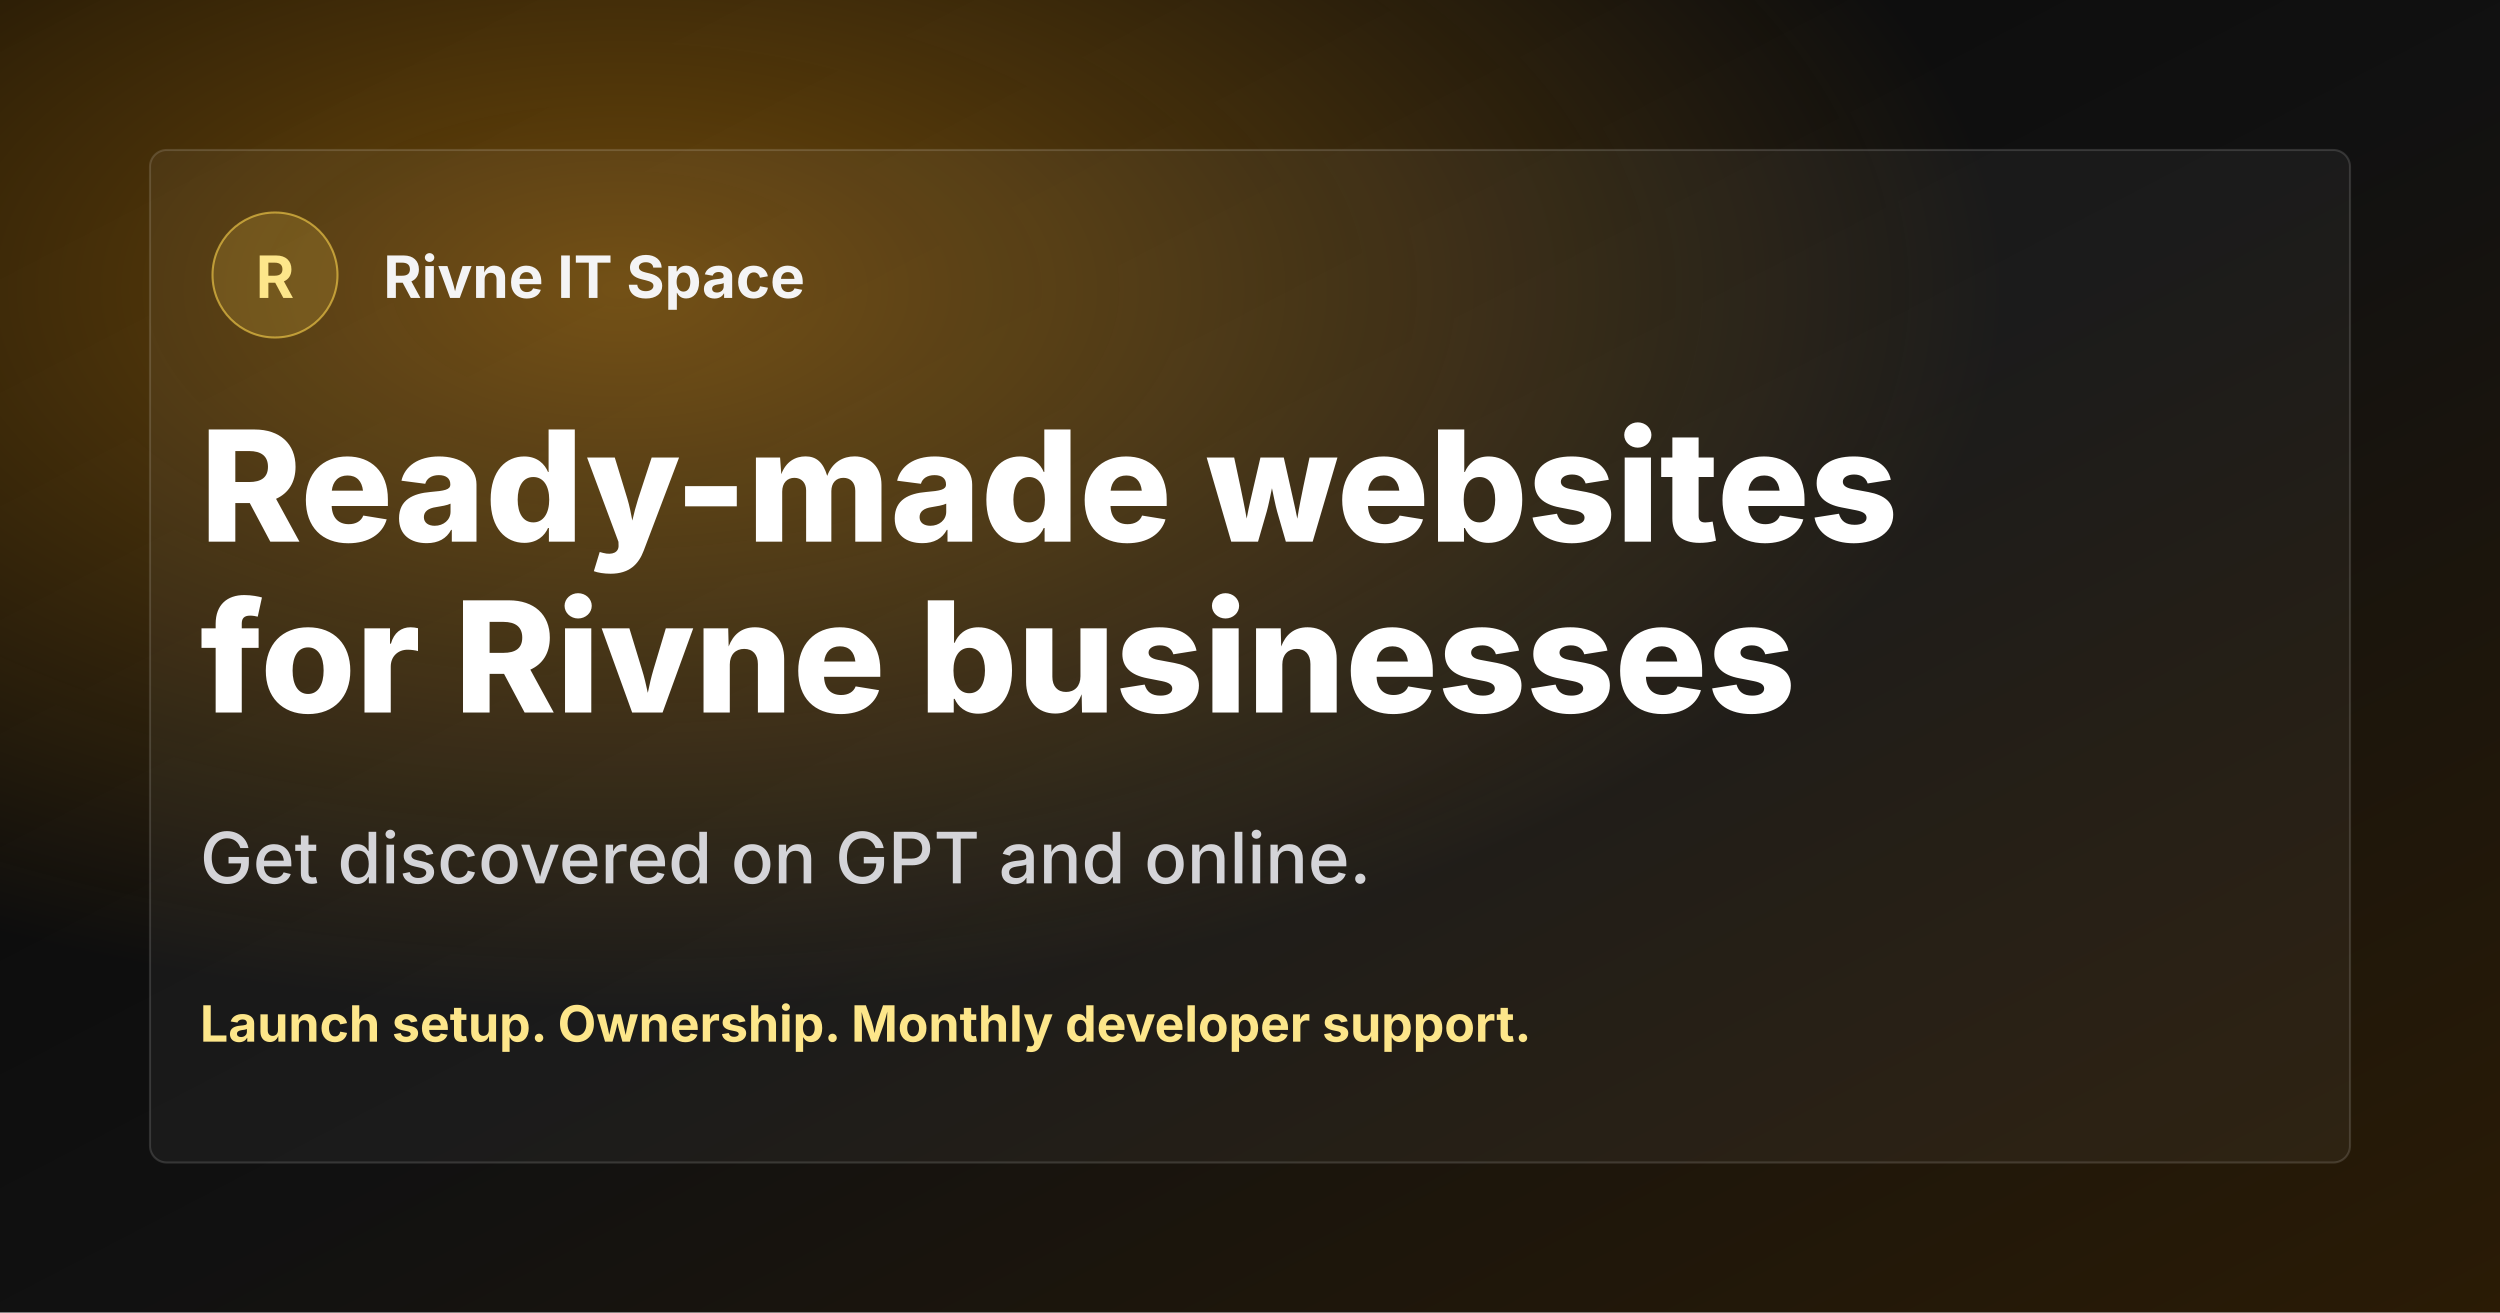
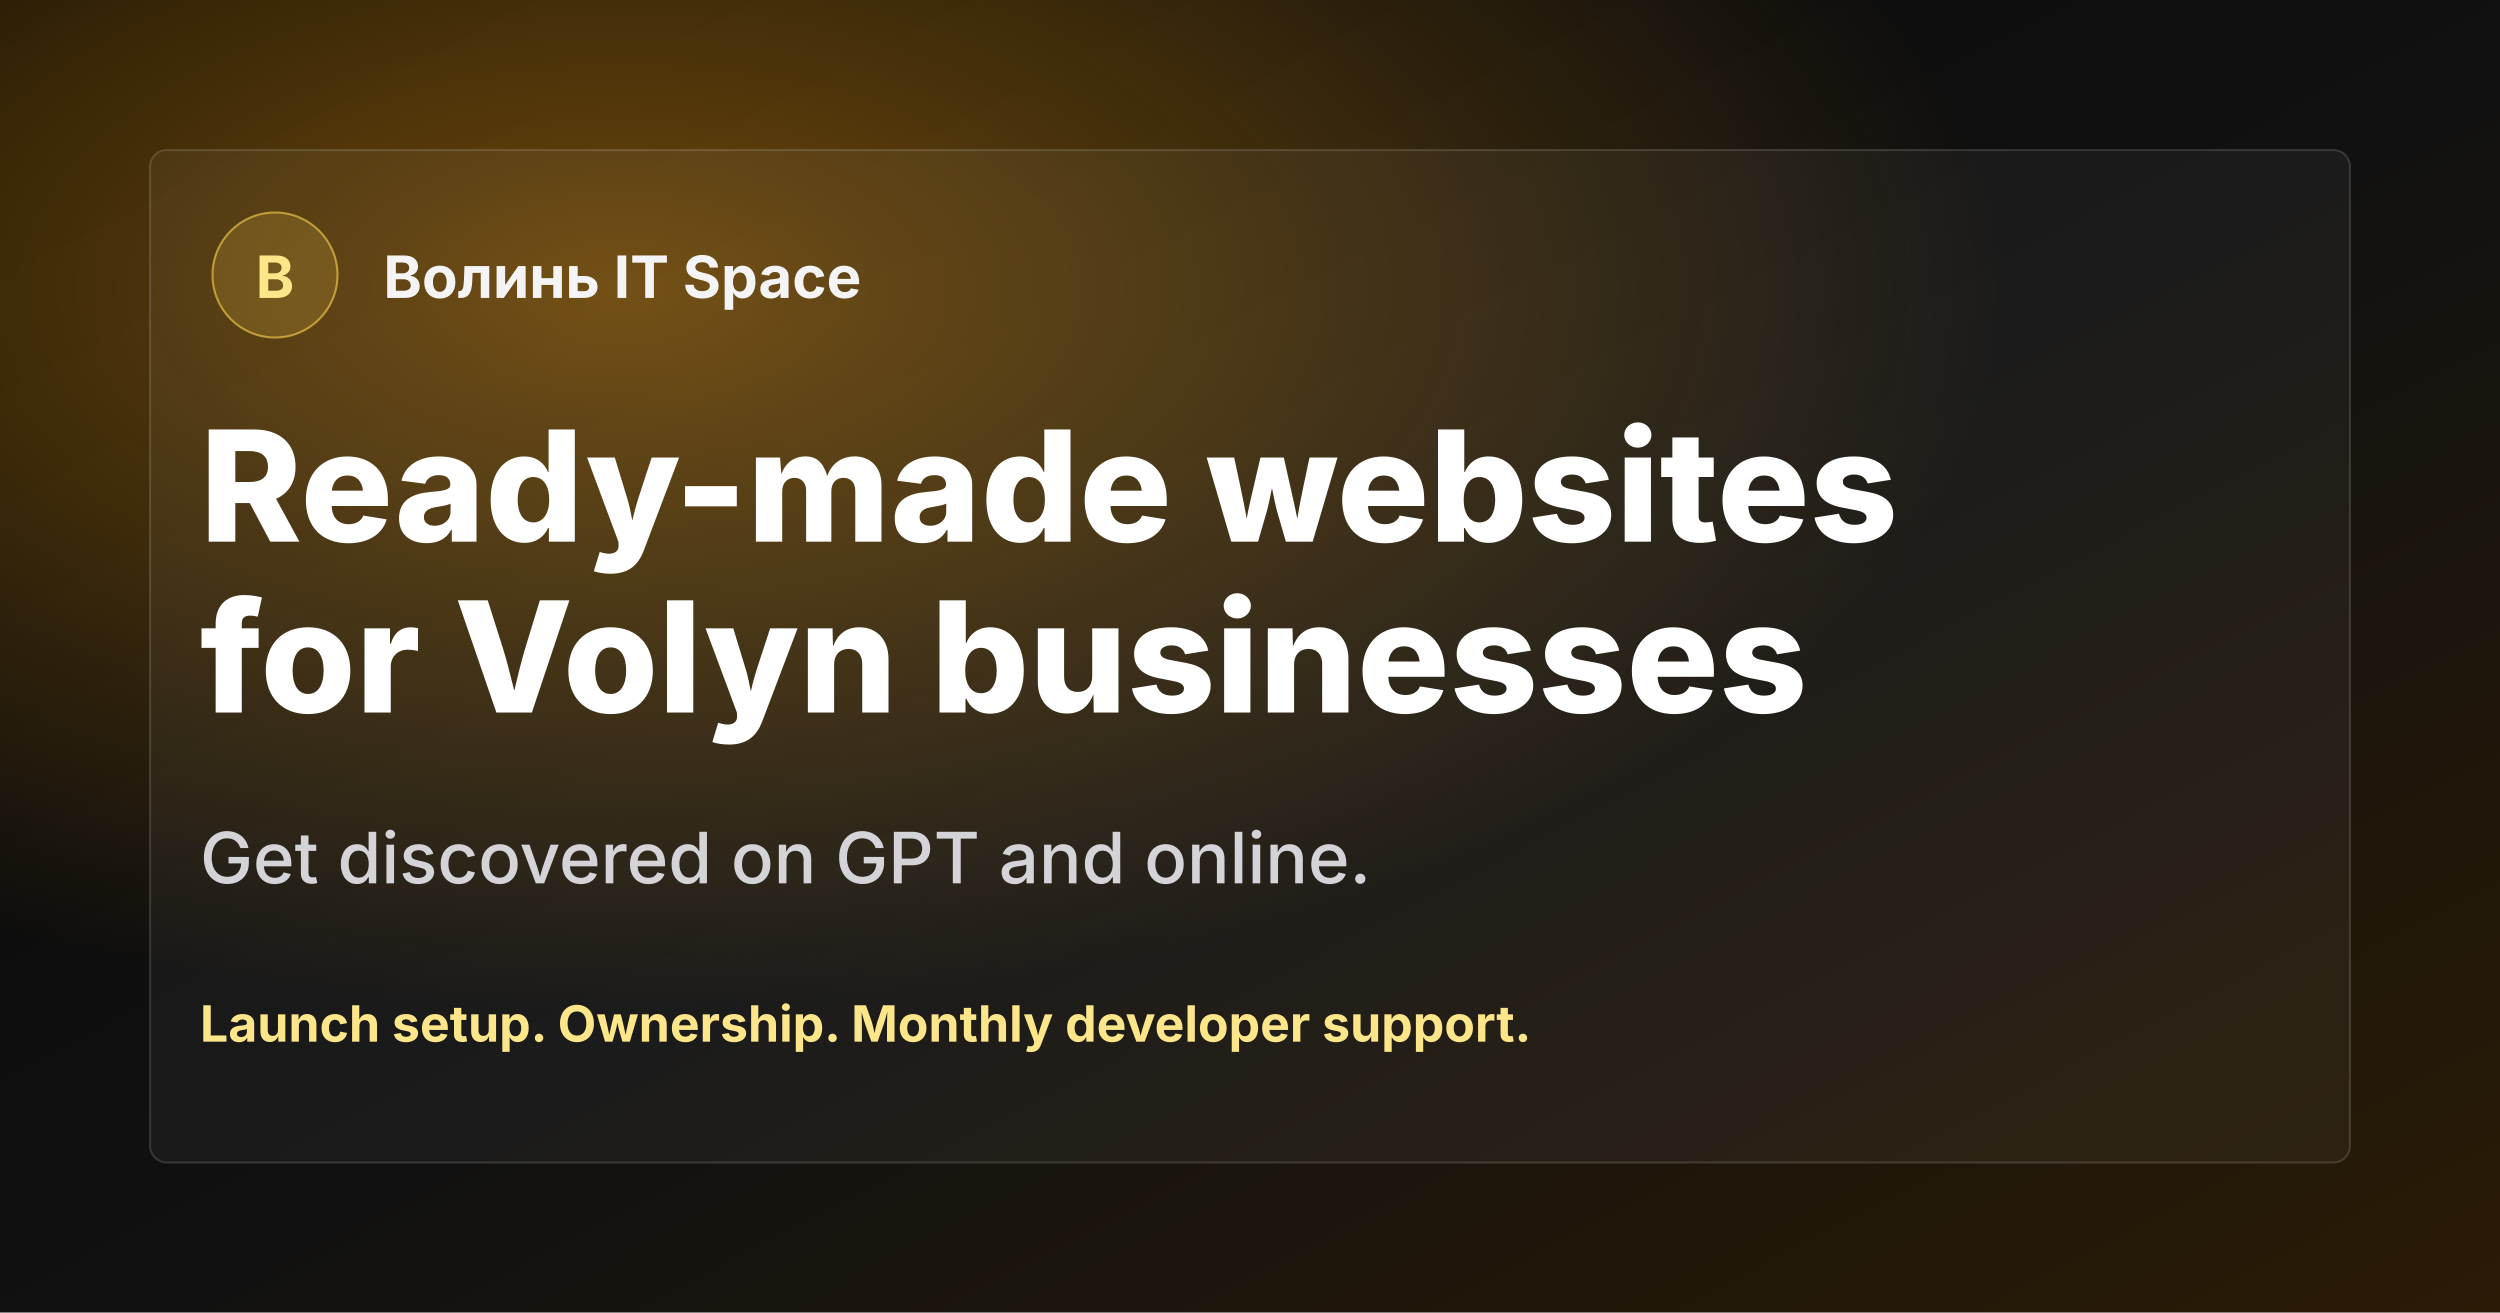
<svg xmlns="http://www.w3.org/2000/svg" width="1200" height="630" viewBox="0 0 1200 630" role="img" aria-labelledby="title desc">
  <defs>
    <linearGradient id="bg" x1="0" y1="0" x2="1" y2="1">
      <stop offset="0" stop-color="#050505" />
      <stop offset="0.52" stop-color="#111111" />
      <stop offset="1" stop-color="#2a1b05" />
    </linearGradient>
    <radialGradient id="glow" cx="25%" cy="22%" r="55%">
      <stop offset="0" stop-color="#f59e0b" stop-opacity="0.42" />
      <stop offset="1" stop-color="#f59e0b" stop-opacity="0" />
    </radialGradient>
  </defs>
  <rect width="1200" height="630" fill="url(#bg)" />
  <rect width="1200" height="630" fill="url(#glow)" />
  <rect x="72" y="72" width="1056" height="486" rx="8" fill="#ffffff" fill-opacity="0.045" stroke="#ffffff" stroke-opacity="0.14" />
  <circle cx="132" cy="132" r="30" fill="#fcd34d" fill-opacity="0.16" stroke="#fcd34d" stroke-opacity="0.6" />
-   <text x="132" y="143" fill="#fde68a" font-family="Inter, Arial, sans-serif" font-size="28" font-weight="700" text-anchor="middle">R</text>
-   <text x="184" y="143" fill="#f4f4f5" font-family="Inter, Arial, sans-serif" font-size="28" font-weight="700">Rivne IT Space</text>
+   <text x="132" y="143" fill="#fde68a" font-family="Inter, Arial, sans-serif" font-size="28" font-weight="700" text-anchor="middle">В</text>
+   <text x="184" y="143" fill="#f4f4f5" font-family="Inter, Arial, sans-serif" font-size="28" font-weight="700">Волинь IT Space</text>
  <text x="96" y="260" fill="#ffffff" font-family="Inter, Arial, sans-serif" font-size="74" font-weight="800" letter-spacing="0">Ready-made websites</text>
-   <text x="96" y="342" fill="#ffffff" font-family="Inter, Arial, sans-serif" font-size="74" font-weight="800" letter-spacing="0">for Rivne businesses</text>
+   <text x="96" y="342" fill="#ffffff" font-family="Inter, Arial, sans-serif" font-size="74" font-weight="800" letter-spacing="0">for Volyn businesses</text>
  <text x="96" y="424" fill="#d4d4d8" font-family="Inter, Arial, sans-serif" font-size="34" font-weight="500">Get discovered on GPT and online.</text>
  <text x="96" y="500" fill="#fde68a" font-family="Inter, Arial, sans-serif" font-size="24" font-weight="700">Launch setup. Ownership. Monthly developer support.</text>
</svg>
